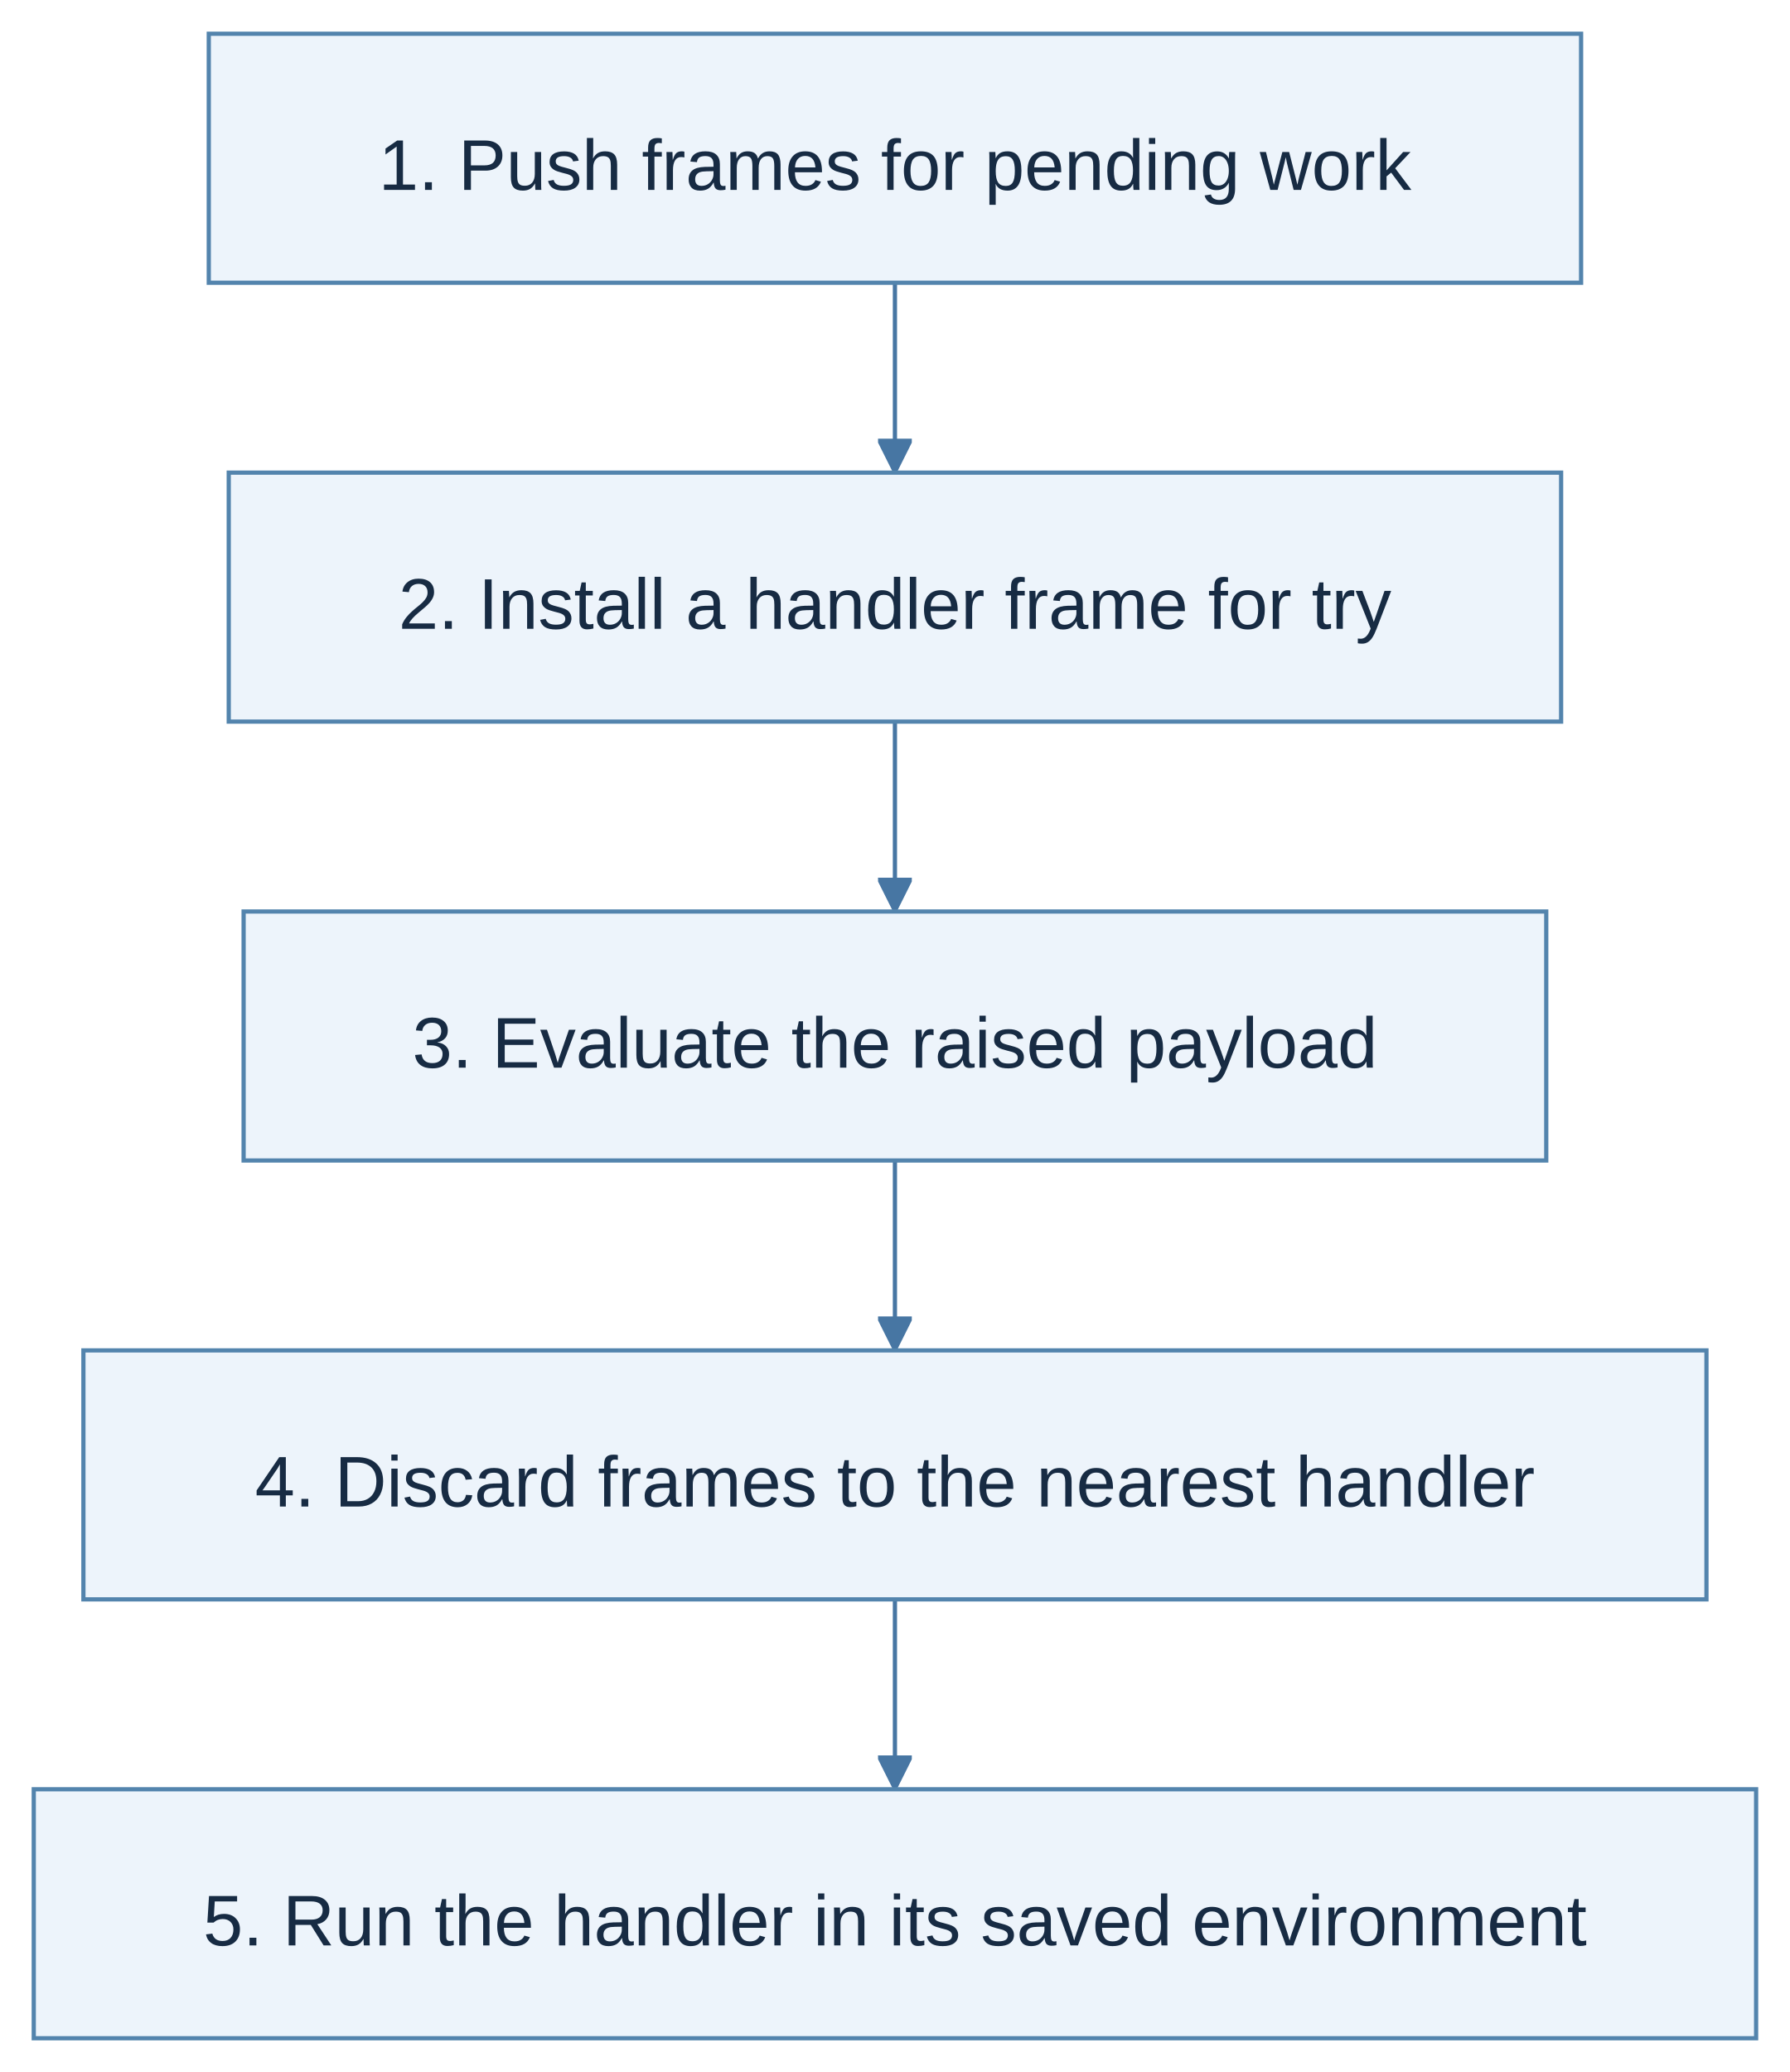
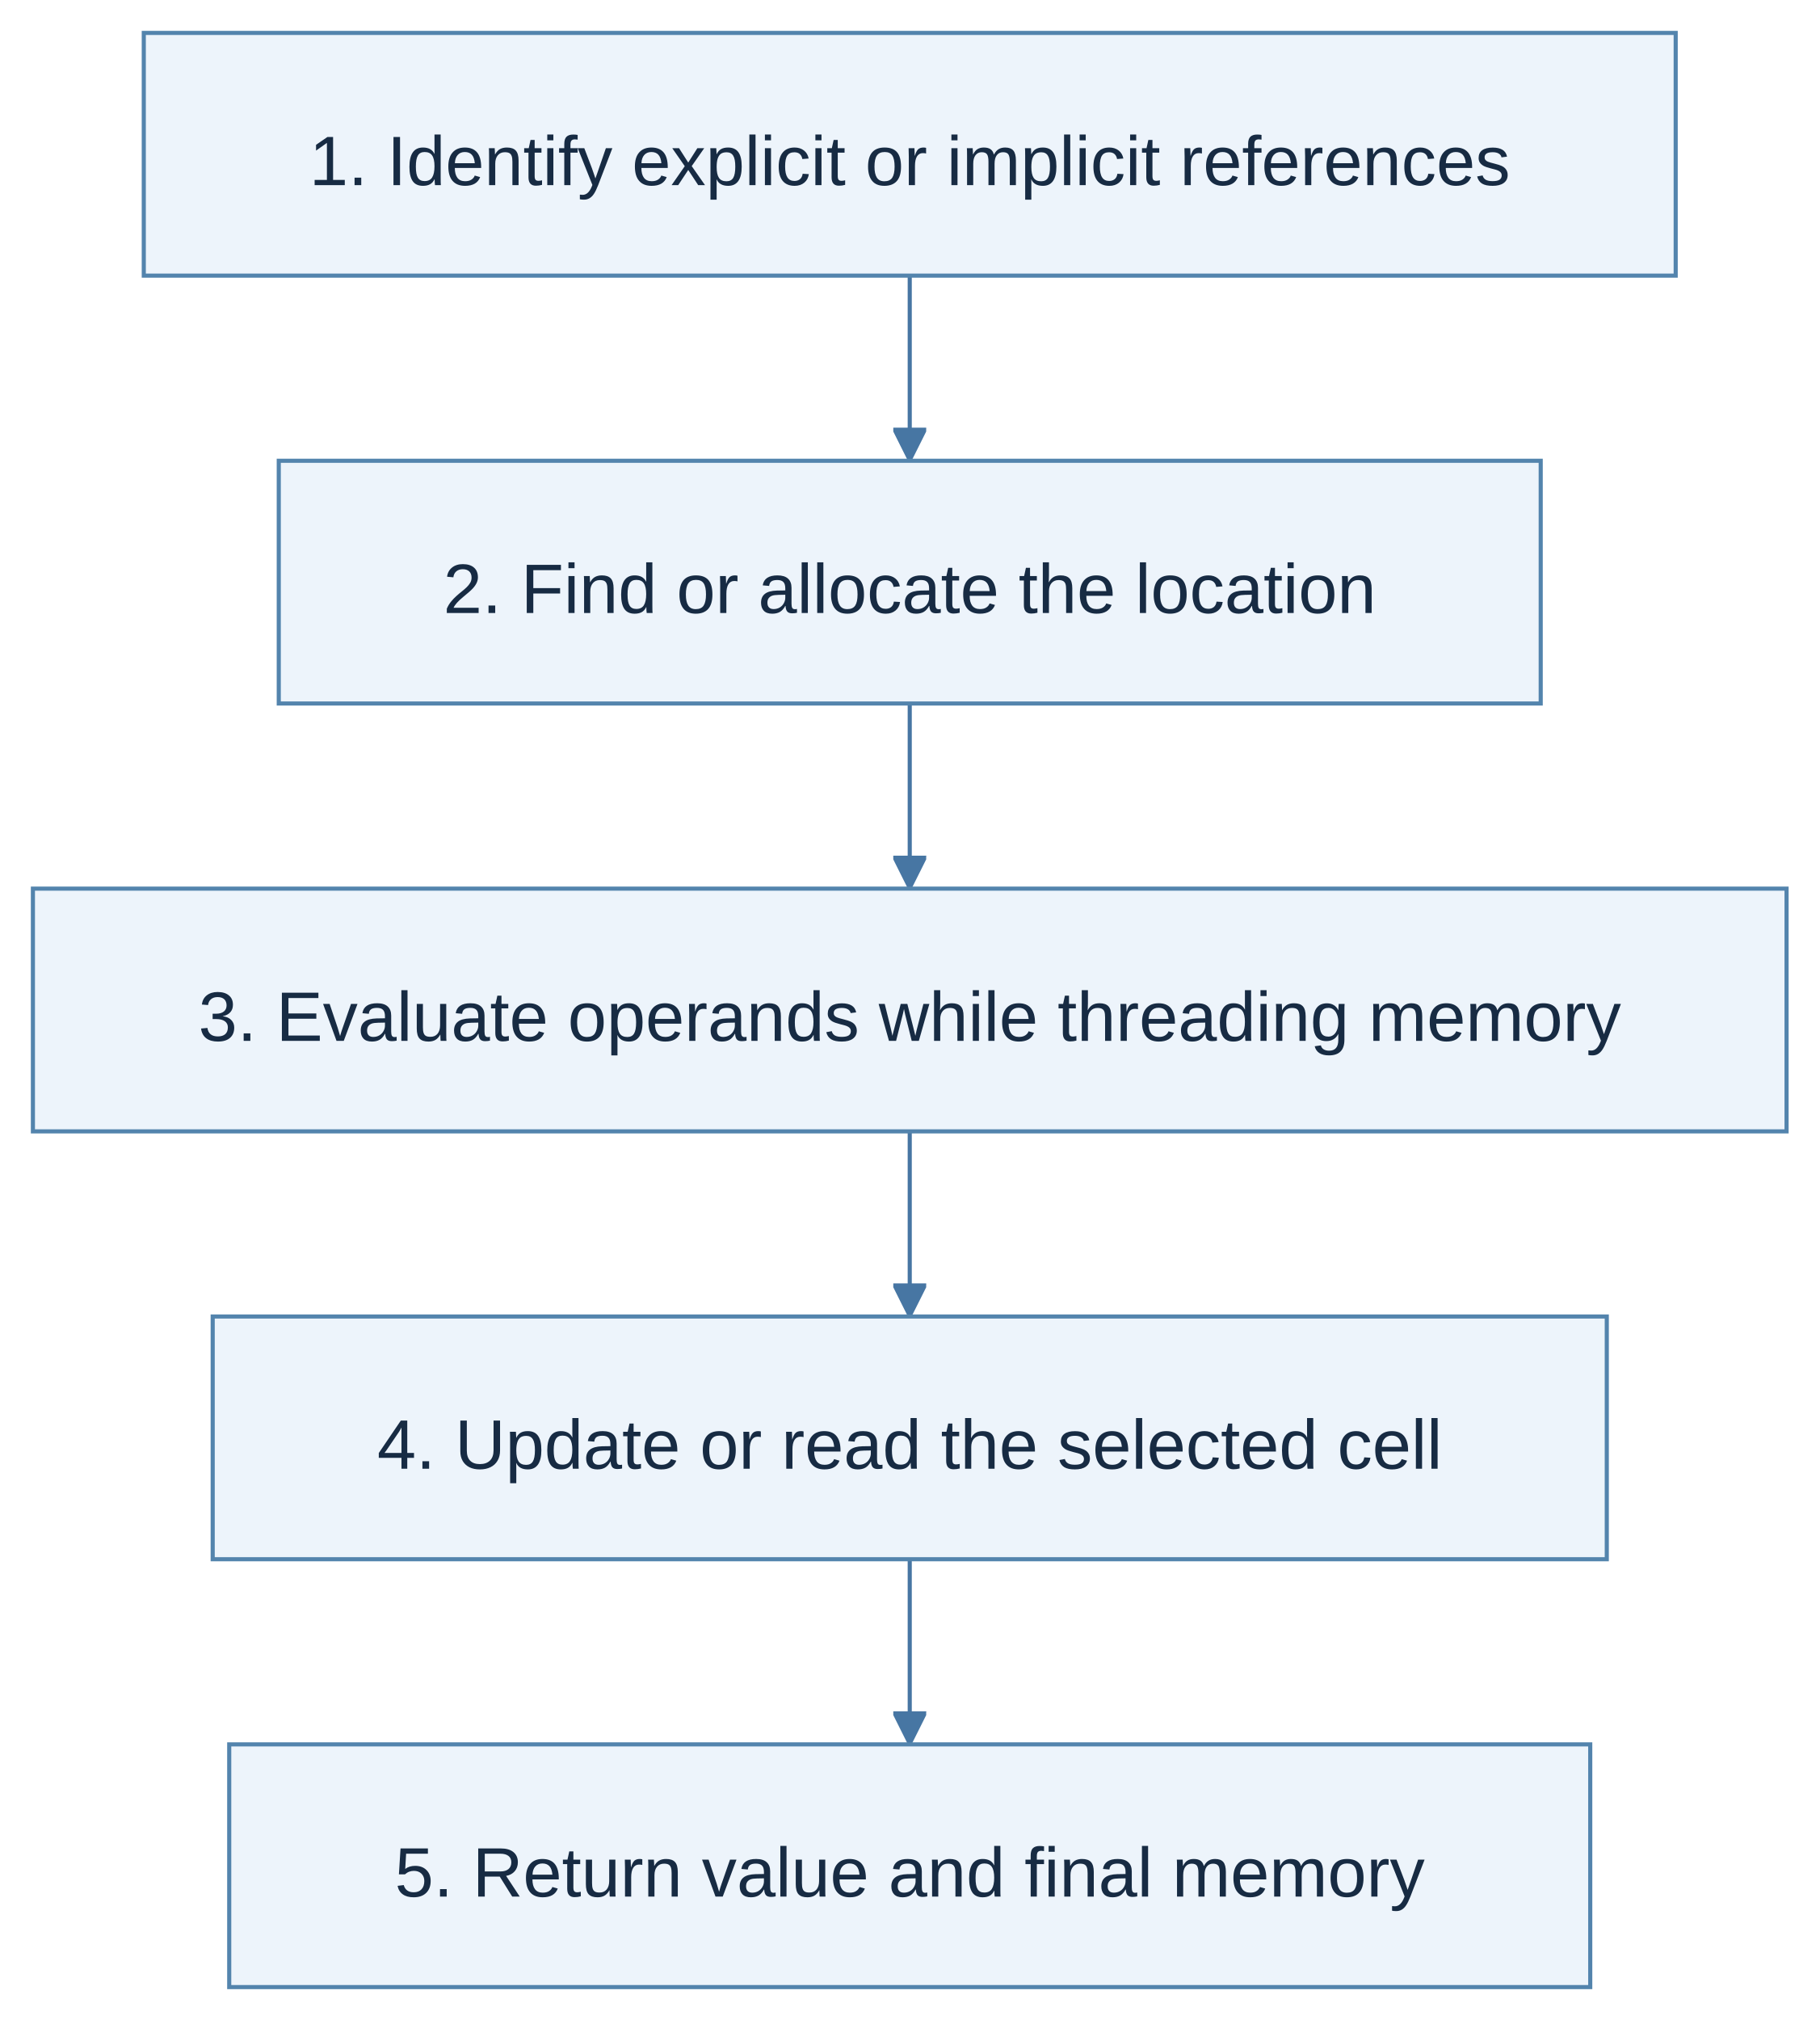
- <svg xmlns="http://www.w3.org/2000/svg" id="diagram37" width="424.191" class="flowchart" style="max-width: 424.191px;" viewBox="0 0 424.191 491" role="graphics-document document" aria-roledescription="flowchart-v2" aria-describedby="chart-desc-diagram37" aria-labelledby="chart-title-diagram37" height="491">
-   <style>#diagram37{font-family:Arial,sans-serif;font-size:17px;fill:#172b43;}@keyframes edge-animation-frame{from{stroke-dashoffset:0;}}@keyframes dash{to{stroke-dashoffset:0;}}#diagram37 .edge-animation-slow{stroke-dasharray:9,5!important;stroke-dashoffset:900;animation:dash 50s linear infinite;stroke-linecap:round;}#diagram37 .edge-animation-fast{stroke-dasharray:9,5!important;stroke-dashoffset:900;animation:dash 20s linear infinite;stroke-linecap:round;}#diagram37 .error-icon{fill:#f5f8fc;}#diagram37 .error-text{fill:#0a0703;stroke:#0a0703;}#diagram37 .edge-thickness-normal{stroke-width:1px;}#diagram37 .edge-thickness-thick{stroke-width:3.5px;}#diagram37 .edge-pattern-solid{stroke-dasharray:0;}#diagram37 .edge-thickness-invisible{stroke-width:0;fill:none;}#diagram37 .edge-pattern-dashed{stroke-dasharray:3;}#diagram37 .edge-pattern-dotted{stroke-dasharray:2;}#diagram37 .marker{fill:#4776a3;stroke:#4776a3;}#diagram37 .marker.cross{stroke:#4776a3;}#diagram37 svg{font-family:Arial,sans-serif;font-size:17px;}#diagram37 p{margin:0;}#diagram37 .label{font-family:Arial,sans-serif;color:#172b43;}#diagram37 .cluster-label text{fill:#0a0703;}#diagram37 .cluster-label span{color:#0a0703;}#diagram37 .cluster-label span p{background-color:transparent;}#diagram37 .label text,#diagram37 span{fill:#172b43;color:#172b43;}#diagram37 .node rect,#diagram37 .node circle,#diagram37 .node ellipse,#diagram37 .node polygon,#diagram37 .node path{fill:#edf4fb;stroke:#5384ad;stroke-width:1px;}#diagram37 .rough-node .label text,#diagram37 .node .label text,#diagram37 .image-shape .label,#diagram37 .icon-shape .label{text-anchor:middle;}#diagram37 .node .katex path{fill:#000;stroke:#000;stroke-width:1px;}#diagram37 .rough-node .label,#diagram37 .node .label,#diagram37 .image-shape .label,#diagram37 .icon-shape .label{text-align:center;}#diagram37 .node.clickable{cursor:pointer;}#diagram37 .root .anchor path{fill:#4776a3!important;stroke-width:0;stroke:#4776a3;}#diagram37 .arrowheadPath{fill:#0b0b0b;}#diagram37 .edgePath .path{stroke:#4776a3;stroke-width:2.0px;}#diagram37 .flowchart-link{stroke:#4776a3;fill:none;}#diagram37 .edgeLabel{background-color:#d7eafb;text-align:center;}#diagram37 .edgeLabel p{background-color:#d7eafb;}#diagram37 .edgeLabel rect{opacity:0.5;background-color:#d7eafb;fill:#d7eafb;}#diagram37 .labelBkg{background-color:rgba(215, 234, 251, 0.5);}#diagram37 .cluster rect{fill:#f5f8fc;stroke:hsl(214.286, 13.846%, 87.451%);stroke-width:1px;}#diagram37 .cluster text{fill:#0a0703;}#diagram37 .cluster span{color:#0a0703;}#diagram37 div.mermaidTooltip{position:absolute;text-align:center;max-width:200px;padding:2px;font-family:Arial,sans-serif;font-size:12px;background:#f5f8fc;border:1px solid hsl(214.286, 13.846%, 87.451%);border-radius:2px;pointer-events:none;z-index:100;}#diagram37 .flowchartTitleText{text-anchor:middle;font-size:18px;fill:#172b43;}#diagram37 rect.text{fill:none;stroke-width:0;}#diagram37 .icon-shape,#diagram37 .image-shape{background-color:#d7eafb;text-align:center;}#diagram37 .icon-shape p,#diagram37 .image-shape p{background-color:#d7eafb;padding:2px;}#diagram37 .icon-shape rect,#diagram37 .image-shape rect{opacity:0.5;background-color:#d7eafb;fill:#d7eafb;}#diagram37 .label-icon{display:inline-block;height:1em;overflow:visible;vertical-align:-0.125em;}#diagram37 .node .label-icon path{fill:currentColor;stroke:revert;stroke-width:revert;}#diagram37 :root{--mermaid-font-family:Arial,sans-serif;}</style>
+ <svg xmlns="http://www.w3.org/2000/svg" id="diagram42" width="442.36" class="flowchart" style="max-width: 442.36px;" viewBox="0 0 442.36 491" role="graphics-document document" aria-roledescription="flowchart-v2" aria-describedby="chart-desc-diagram42" aria-labelledby="chart-title-diagram42" height="491">
+   <style>#diagram42{font-family:Arial,sans-serif;font-size:17px;fill:#172b43;}@keyframes edge-animation-frame{from{stroke-dashoffset:0;}}@keyframes dash{to{stroke-dashoffset:0;}}#diagram42 .edge-animation-slow{stroke-dasharray:9,5!important;stroke-dashoffset:900;animation:dash 50s linear infinite;stroke-linecap:round;}#diagram42 .edge-animation-fast{stroke-dasharray:9,5!important;stroke-dashoffset:900;animation:dash 20s linear infinite;stroke-linecap:round;}#diagram42 .error-icon{fill:#f5f8fc;}#diagram42 .error-text{fill:#0a0703;stroke:#0a0703;}#diagram42 .edge-thickness-normal{stroke-width:1px;}#diagram42 .edge-thickness-thick{stroke-width:3.5px;}#diagram42 .edge-pattern-solid{stroke-dasharray:0;}#diagram42 .edge-thickness-invisible{stroke-width:0;fill:none;}#diagram42 .edge-pattern-dashed{stroke-dasharray:3;}#diagram42 .edge-pattern-dotted{stroke-dasharray:2;}#diagram42 .marker{fill:#4776a3;stroke:#4776a3;}#diagram42 .marker.cross{stroke:#4776a3;}#diagram42 svg{font-family:Arial,sans-serif;font-size:17px;}#diagram42 p{margin:0;}#diagram42 .label{font-family:Arial,sans-serif;color:#172b43;}#diagram42 .cluster-label text{fill:#0a0703;}#diagram42 .cluster-label span{color:#0a0703;}#diagram42 .cluster-label span p{background-color:transparent;}#diagram42 .label text,#diagram42 span{fill:#172b43;color:#172b43;}#diagram42 .node rect,#diagram42 .node circle,#diagram42 .node ellipse,#diagram42 .node polygon,#diagram42 .node path{fill:#edf4fb;stroke:#5384ad;stroke-width:1px;}#diagram42 .rough-node .label text,#diagram42 .node .label text,#diagram42 .image-shape .label,#diagram42 .icon-shape .label{text-anchor:middle;}#diagram42 .node .katex path{fill:#000;stroke:#000;stroke-width:1px;}#diagram42 .rough-node .label,#diagram42 .node .label,#diagram42 .image-shape .label,#diagram42 .icon-shape .label{text-align:center;}#diagram42 .node.clickable{cursor:pointer;}#diagram42 .root .anchor path{fill:#4776a3!important;stroke-width:0;stroke:#4776a3;}#diagram42 .arrowheadPath{fill:#0b0b0b;}#diagram42 .edgePath .path{stroke:#4776a3;stroke-width:2.0px;}#diagram42 .flowchart-link{stroke:#4776a3;fill:none;}#diagram42 .edgeLabel{background-color:#d7eafb;text-align:center;}#diagram42 .edgeLabel p{background-color:#d7eafb;}#diagram42 .edgeLabel rect{opacity:0.5;background-color:#d7eafb;fill:#d7eafb;}#diagram42 .labelBkg{background-color:rgba(215, 234, 251, 0.5);}#diagram42 .cluster rect{fill:#f5f8fc;stroke:hsl(214.286, 13.846%, 87.451%);stroke-width:1px;}#diagram42 .cluster text{fill:#0a0703;}#diagram42 .cluster span{color:#0a0703;}#diagram42 div.mermaidTooltip{position:absolute;text-align:center;max-width:200px;padding:2px;font-family:Arial,sans-serif;font-size:12px;background:#f5f8fc;border:1px solid hsl(214.286, 13.846%, 87.451%);border-radius:2px;pointer-events:none;z-index:100;}#diagram42 .flowchartTitleText{text-anchor:middle;font-size:18px;fill:#172b43;}#diagram42 rect.text{fill:none;stroke-width:0;}#diagram42 .icon-shape,#diagram42 .image-shape{background-color:#d7eafb;text-align:center;}#diagram42 .icon-shape p,#diagram42 .image-shape p{background-color:#d7eafb;padding:2px;}#diagram42 .icon-shape rect,#diagram42 .image-shape rect{opacity:0.5;background-color:#d7eafb;fill:#d7eafb;}#diagram42 .label-icon{display:inline-block;height:1em;overflow:visible;vertical-align:-0.125em;}#diagram42 .node .label-icon path{fill:currentColor;stroke:revert;stroke-width:revert;}#diagram42 :root{--mermaid-font-family:Arial,sans-serif;}</style>
  <g>
-     <marker id="diagram37_flowchart-v2-pointEnd" class="marker flowchart-v2" viewBox="0 0 10 10" refX="5" refY="5" markerUnits="userSpaceOnUse" markerWidth="8" markerHeight="8" orient="auto">
+     <marker id="diagram42_flowchart-v2-pointEnd" class="marker flowchart-v2" viewBox="0 0 10 10" refX="5" refY="5" markerUnits="userSpaceOnUse" markerWidth="8" markerHeight="8" orient="auto">
      <path d="M 0 0 L 10 5 L 0 10 z" class="arrowMarkerPath" style="stroke-width: 1; stroke-dasharray: 1, 0;" />
    </marker>
-     <marker id="diagram37_flowchart-v2-pointStart" class="marker flowchart-v2" viewBox="0 0 10 10" refX="4.5" refY="5" markerUnits="userSpaceOnUse" markerWidth="8" markerHeight="8" orient="auto">
+     <marker id="diagram42_flowchart-v2-pointStart" class="marker flowchart-v2" viewBox="0 0 10 10" refX="4.5" refY="5" markerUnits="userSpaceOnUse" markerWidth="8" markerHeight="8" orient="auto">
      <path d="M 0 5 L 10 10 L 10 0 z" class="arrowMarkerPath" style="stroke-width: 1; stroke-dasharray: 1, 0;" />
    </marker>
-     <marker id="diagram37_flowchart-v2-circleEnd" class="marker flowchart-v2" viewBox="0 0 10 10" refX="11" refY="5" markerUnits="userSpaceOnUse" markerWidth="11" markerHeight="11" orient="auto">
+     <marker id="diagram42_flowchart-v2-circleEnd" class="marker flowchart-v2" viewBox="0 0 10 10" refX="11" refY="5" markerUnits="userSpaceOnUse" markerWidth="11" markerHeight="11" orient="auto">
      <circle cx="5" cy="5" r="5" class="arrowMarkerPath" style="stroke-width: 1; stroke-dasharray: 1, 0;" />
    </marker>
-     <marker id="diagram37_flowchart-v2-circleStart" class="marker flowchart-v2" viewBox="0 0 10 10" refX="-1" refY="5" markerUnits="userSpaceOnUse" markerWidth="11" markerHeight="11" orient="auto">
+     <marker id="diagram42_flowchart-v2-circleStart" class="marker flowchart-v2" viewBox="0 0 10 10" refX="-1" refY="5" markerUnits="userSpaceOnUse" markerWidth="11" markerHeight="11" orient="auto">
      <circle cx="5" cy="5" r="5" class="arrowMarkerPath" style="stroke-width: 1; stroke-dasharray: 1, 0;" />
    </marker>
-     <marker id="diagram37_flowchart-v2-crossEnd" class="marker cross flowchart-v2" viewBox="0 0 11 11" refX="12" refY="5.2" markerUnits="userSpaceOnUse" markerWidth="11" markerHeight="11" orient="auto">
+     <marker id="diagram42_flowchart-v2-crossEnd" class="marker cross flowchart-v2" viewBox="0 0 11 11" refX="12" refY="5.2" markerUnits="userSpaceOnUse" markerWidth="11" markerHeight="11" orient="auto">
      <path d="M 1,1 l 9,9 M 10,1 l -9,9" class="arrowMarkerPath" style="stroke-width: 2; stroke-dasharray: 1, 0;" />
    </marker>
-     <marker id="diagram37_flowchart-v2-crossStart" class="marker cross flowchart-v2" viewBox="0 0 11 11" refX="-1" refY="5.2" markerUnits="userSpaceOnUse" markerWidth="11" markerHeight="11" orient="auto">
+     <marker id="diagram42_flowchart-v2-crossStart" class="marker cross flowchart-v2" viewBox="0 0 11 11" refX="-1" refY="5.2" markerUnits="userSpaceOnUse" markerWidth="11" markerHeight="11" orient="auto">
      <path d="M 1,1 l 9,9 M 10,1 l -9,9" class="arrowMarkerPath" style="stroke-width: 2; stroke-dasharray: 1, 0;" />
    </marker>
    <g class="root">
      <g class="clusters" />
      <g class="edgePaths">
-         <path d="M212.095,67L212.095,70.75C212.095,74.5,212.095,82,212.095,88.833C212.095,95.667,212.095,101.833,212.095,104.917L212.095,108" id="L_N0_N1_0" class="edge-thickness-normal edge-pattern-solid edge-thickness-normal edge-pattern-solid flowchart-link" style=";" data-edge="true" data-et="edge" data-id="L_N0_N1_0" data-points="W3sieCI6MjEyLjA5NTQ1ODk4NDM3NSwieSI6Njd9LHsieCI6MjEyLjA5NTQ1ODk4NDM3NSwieSI6ODkuNX0seyJ4IjoyMTIuMDk1NDU4OTg0Mzc1LCJ5IjoxMTJ9XQ==" marker-end="url(#diagram37_flowchart-v2-pointEnd)" />
-         <path d="M212.095,171L212.095,174.75C212.095,178.5,212.095,186,212.095,192.833C212.095,199.667,212.095,205.833,212.095,208.917L212.095,212" id="L_N1_N2_0" class="edge-thickness-normal edge-pattern-solid edge-thickness-normal edge-pattern-solid flowchart-link" style=";" data-edge="true" data-et="edge" data-id="L_N1_N2_0" data-points="W3sieCI6MjEyLjA5NTQ1ODk4NDM3NSwieSI6MTcxfSx7IngiOjIxMi4wOTU0NTg5ODQzNzUsInkiOjE5My41fSx7IngiOjIxMi4wOTU0NTg5ODQzNzUsInkiOjIxNn1d" marker-end="url(#diagram37_flowchart-v2-pointEnd)" />
-         <path d="M212.095,275L212.095,278.75C212.095,282.5,212.095,290,212.095,296.833C212.095,303.667,212.095,309.833,212.095,312.917L212.095,316" id="L_N2_N3_0" class="edge-thickness-normal edge-pattern-solid edge-thickness-normal edge-pattern-solid flowchart-link" style=";" data-edge="true" data-et="edge" data-id="L_N2_N3_0" data-points="W3sieCI6MjEyLjA5NTQ1ODk4NDM3NSwieSI6Mjc1fSx7IngiOjIxMi4wOTU0NTg5ODQzNzUsInkiOjI5Ny41fSx7IngiOjIxMi4wOTU0NTg5ODQzNzUsInkiOjMyMH1d" marker-end="url(#diagram37_flowchart-v2-pointEnd)" />
-         <path d="M212.095,379L212.095,382.75C212.095,386.5,212.095,394,212.095,400.833C212.095,407.667,212.095,413.833,212.095,416.917L212.095,420" id="L_N3_N4_0" class="edge-thickness-normal edge-pattern-solid edge-thickness-normal edge-pattern-solid flowchart-link" style=";" data-edge="true" data-et="edge" data-id="L_N3_N4_0" data-points="W3sieCI6MjEyLjA5NTQ1ODk4NDM3NSwieSI6Mzc5fSx7IngiOjIxMi4wOTU0NTg5ODQzNzUsInkiOjQwMS41fSx7IngiOjIxMi4wOTU0NTg5ODQzNzUsInkiOjQyNH1d" marker-end="url(#diagram37_flowchart-v2-pointEnd)" />
+         <path d="M221.18,67L221.18,70.75C221.18,74.5,221.18,82,221.18,88.833C221.18,95.667,221.18,101.833,221.18,104.917L221.18,108" id="L_N0_N1_0" class="edge-thickness-normal edge-pattern-solid edge-thickness-normal edge-pattern-solid flowchart-link" style=";" data-edge="true" data-et="edge" data-id="L_N0_N1_0" data-points="W3sieCI6MjIxLjE4MDE3NTc4MTI1LCJ5Ijo2N30seyJ4IjoyMjEuMTgwMTc1NzgxMjUsInkiOjg5LjV9LHsieCI6MjIxLjE4MDE3NTc4MTI1LCJ5IjoxMTJ9XQ==" marker-end="url(#diagram42_flowchart-v2-pointEnd)" />
+         <path d="M221.18,171L221.18,174.75C221.18,178.5,221.18,186,221.18,192.833C221.18,199.667,221.18,205.833,221.18,208.917L221.18,212" id="L_N1_N2_0" class="edge-thickness-normal edge-pattern-solid edge-thickness-normal edge-pattern-solid flowchart-link" style=";" data-edge="true" data-et="edge" data-id="L_N1_N2_0" data-points="W3sieCI6MjIxLjE4MDE3NTc4MTI1LCJ5IjoxNzF9LHsieCI6MjIxLjE4MDE3NTc4MTI1LCJ5IjoxOTMuNX0seyJ4IjoyMjEuMTgwMTc1NzgxMjUsInkiOjIxNn1d" marker-end="url(#diagram42_flowchart-v2-pointEnd)" />
+         <path d="M221.18,275L221.18,278.75C221.18,282.5,221.18,290,221.18,296.833C221.18,303.667,221.18,309.833,221.18,312.917L221.18,316" id="L_N2_N3_0" class="edge-thickness-normal edge-pattern-solid edge-thickness-normal edge-pattern-solid flowchart-link" style=";" data-edge="true" data-et="edge" data-id="L_N2_N3_0" data-points="W3sieCI6MjIxLjE4MDE3NTc4MTI1LCJ5IjoyNzV9LHsieCI6MjIxLjE4MDE3NTc4MTI1LCJ5IjoyOTcuNX0seyJ4IjoyMjEuMTgwMTc1NzgxMjUsInkiOjMyMH1d" marker-end="url(#diagram42_flowchart-v2-pointEnd)" />
+         <path d="M221.18,379L221.18,382.75C221.18,386.5,221.18,394,221.18,400.833C221.18,407.667,221.18,413.833,221.18,416.917L221.18,420" id="L_N3_N4_0" class="edge-thickness-normal edge-pattern-solid edge-thickness-normal edge-pattern-solid flowchart-link" style=";" data-edge="true" data-et="edge" data-id="L_N3_N4_0" data-points="W3sieCI6MjIxLjE4MDE3NTc4MTI1LCJ5IjozNzl9LHsieCI6MjIxLjE4MDE3NTc4MTI1LCJ5Ijo0MDEuNX0seyJ4IjoyMjEuMTgwMTc1NzgxMjUsInkiOjQyNH1d" marker-end="url(#diagram42_flowchart-v2-pointEnd)" />
      </g>
      <g class="edgeLabels">
        <g>
          <rect class="background" style="stroke: none" />
        </g>
        <g>
          <rect class="background" style="stroke: none" />
        </g>
        <g>
          <rect class="background" style="stroke: none" />
        </g>
        <g>
          <rect class="background" style="stroke: none" />
        </g>
        <g class="edgeLabel">
          <g class="label" data-id="L_N0_N1_0" transform="translate(0, 0)">
            <text y="-10.1">
              <tspan class="text-outer-tspan" x="0" y="-0.1em" dy="1.1em" />
            </text>
          </g>
        </g>
        <g class="edgeLabel">
          <g class="label" data-id="L_N1_N2_0" transform="translate(0, 0)">
            <text y="-10.1">
              <tspan class="text-outer-tspan" x="0" y="-0.1em" dy="1.1em" />
            </text>
          </g>
        </g>
        <g class="edgeLabel">
          <g class="label" data-id="L_N2_N3_0" transform="translate(0, 0)">
            <text y="-10.1">
              <tspan class="text-outer-tspan" x="0" y="-0.1em" dy="1.1em" />
            </text>
          </g>
        </g>
        <g class="edgeLabel">
          <g class="label" data-id="L_N3_N4_0" transform="translate(0, 0)">
            <text y="-10.1">
              <tspan class="text-outer-tspan" x="0" y="-0.1em" dy="1.1em" />
            </text>
          </g>
        </g>
      </g>
      <g class="nodes">
-         <g class="node default" id="flowchart-N0-0" transform="translate(212.0955, 37.5)">
-           <rect class="basic label-container" style="" x="-162.616" y="-29.5" width="325.232" height="59" />
+         <g class="node default" id="flowchart-N0-0" transform="translate(221.1802, 37.5)">
+           <rect class="basic label-container" style="" x="-186.223" y="-29.5" width="372.447" height="59" />
          <g class="label" style="" transform="translate(0, -9.5)">
            <rect />
            <g>
              <rect class="background" style="stroke: none" />
              <text y="-10.1" style="">
                <tspan class="text-outer-tspan" x="0" y="-0.1em" dy="1.1em">
-                   <tspan font-style="normal" class="text-inner-tspan" font-weight="normal">1. Push frames for pending work</tspan>
+                   <tspan font-style="normal" class="text-inner-tspan" font-weight="normal">1. Identify explicit or implicit references</tspan>
                </tspan>
              </text>
            </g>
          </g>
        </g>
-         <g class="node default" id="flowchart-N1-1" transform="translate(212.0955, 141.5)">
-           <rect class="basic label-container" style="" x="-157.885" y="-29.5" width="315.769" height="59" />
+         <g class="node default" id="flowchart-N1-1" transform="translate(221.1802, 141.5)">
+           <rect class="basic label-container" style="" x="-153.406" y="-29.5" width="306.812" height="59" />
          <g class="label" style="" transform="translate(0, -9.5)">
            <rect />
            <g>
              <rect class="background" style="stroke: none" />
              <text y="-10.1" style="">
                <tspan class="text-outer-tspan" x="0" y="-0.1em" dy="1.1em">
-                   <tspan font-style="normal" class="text-inner-tspan" font-weight="normal">2. Install a handler frame for try</tspan>
+                   <tspan font-style="normal" class="text-inner-tspan" font-weight="normal">2. Find or allocate the location</tspan>
                </tspan>
              </text>
            </g>
          </g>
        </g>
-         <g class="node default" id="flowchart-N2-4" transform="translate(212.0955, 245.5)">
-           <rect class="basic label-container" style="" x="-154.359" y="-29.5" width="308.719" height="59" />
+         <g class="node default" id="flowchart-N2-4" transform="translate(221.1802, 245.5)">
+           <rect class="basic label-container" style="" x="-213.18" y="-29.5" width="426.36" height="59" />
          <g class="label" style="" transform="translate(0, -9.5)">
            <rect />
            <g>
              <rect class="background" style="stroke: none" />
              <text y="-10.1" style="">
                <tspan class="text-outer-tspan" x="0" y="-0.1em" dy="1.1em">
-                   <tspan font-style="normal" class="text-inner-tspan" font-weight="normal">3. Evaluate the raised payload</tspan>
+                   <tspan font-style="normal" class="text-inner-tspan" font-weight="normal">3. Evaluate operands while threading memory</tspan>
                </tspan>
              </text>
            </g>
          </g>
        </g>
-         <g class="node default" id="flowchart-N3-7" transform="translate(212.0955, 349.5)">
-           <rect class="basic label-container" style="" x="-192.329" y="-29.5" width="384.658" height="59" />
+         <g class="node default" id="flowchart-N3-7" transform="translate(221.1802, 349.5)">
+           <rect class="basic label-container" style="" x="-169.469" y="-29.5" width="338.938" height="59" />
          <g class="label" style="" transform="translate(0, -9.5)">
            <rect />
            <g>
              <rect class="background" style="stroke: none" />
              <text y="-10.1" style="">
                <tspan class="text-outer-tspan" x="0" y="-0.1em" dy="1.1em">
-                   <tspan font-style="normal" class="text-inner-tspan" font-weight="normal">4. Discard frames to the nearest handler</tspan>
+                   <tspan font-style="normal" class="text-inner-tspan" font-weight="normal">4. Update or read the selected cell</tspan>
                </tspan>
              </text>
            </g>
          </g>
        </g>
-         <g class="node default" id="flowchart-N4-10" transform="translate(212.0955, 453.5)">
-           <rect class="basic label-container" style="" x="-204.095" y="-29.5" width="408.191" height="59" />
+         <g class="node default" id="flowchart-N4-10" transform="translate(221.1802, 453.5)">
+           <rect class="basic label-container" style="" x="-165.451" y="-29.5" width="330.901" height="59" />
          <g class="label" style="" transform="translate(0, -9.5)">
            <rect />
            <g>
              <rect class="background" style="stroke: none" />
              <text y="-10.1" style="">
                <tspan class="text-outer-tspan" x="0" y="-0.1em" dy="1.1em">
-                   <tspan font-style="normal" class="text-inner-tspan" font-weight="normal">5. Run the handler in its saved environment</tspan>
+                   <tspan font-style="normal" class="text-inner-tspan" font-weight="normal">5. Return value and final memory</tspan>
                </tspan>
              </text>
            </g>
          </g>
        </g>
      </g>
    </g>
  </g>
</svg>
